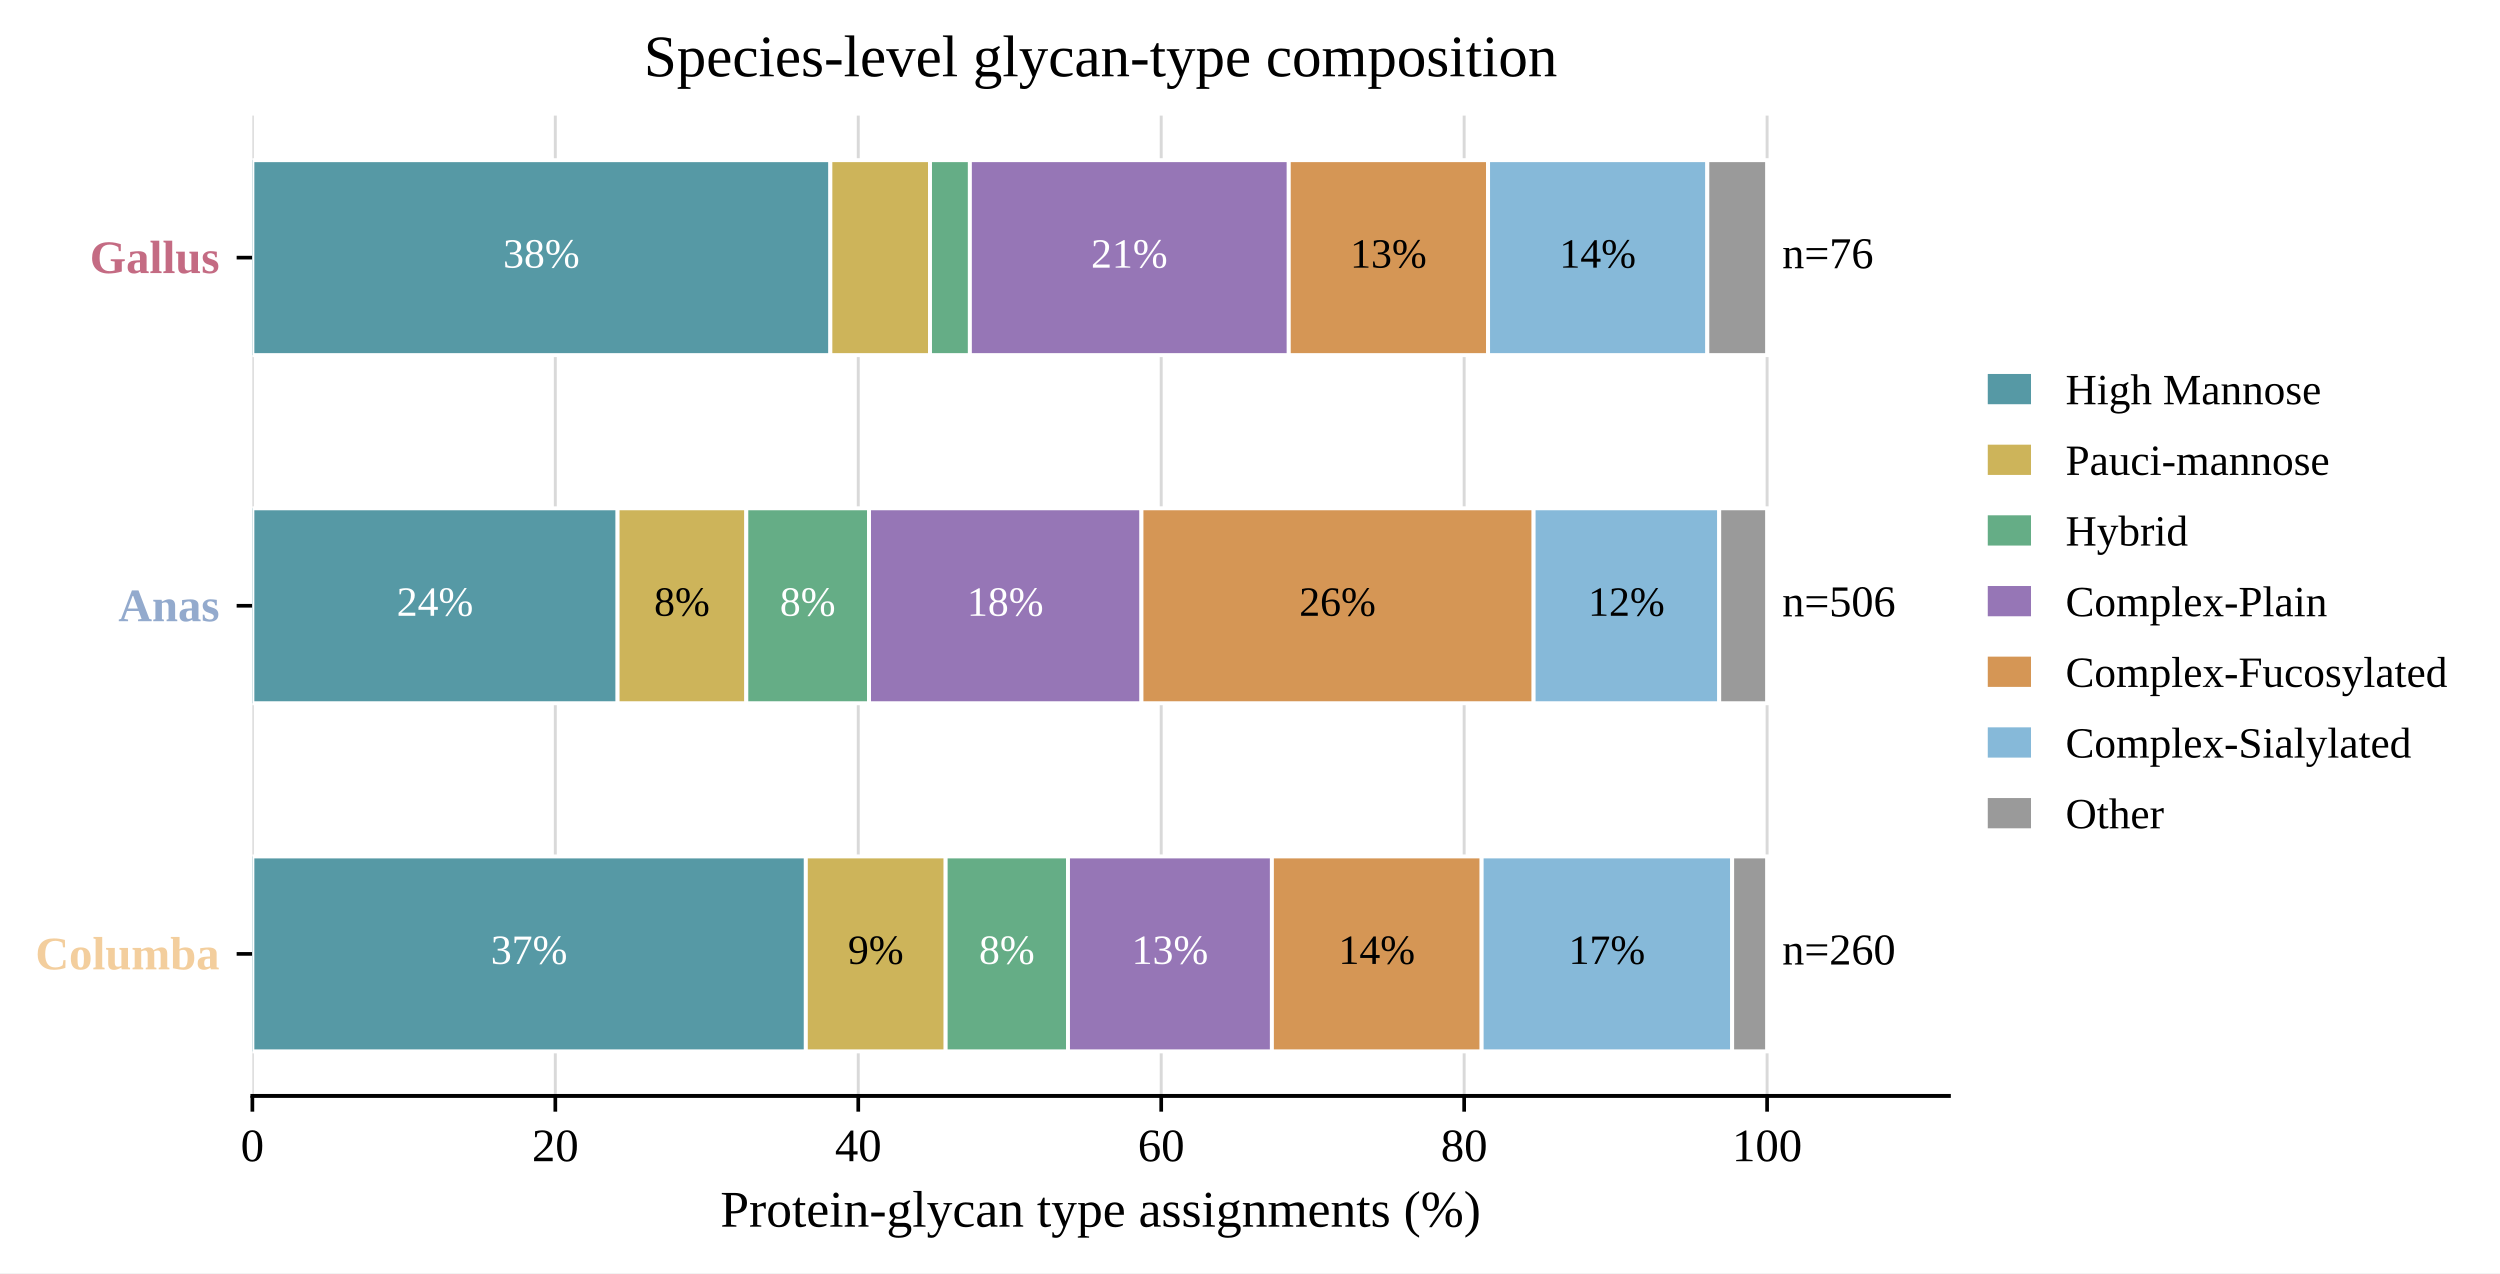
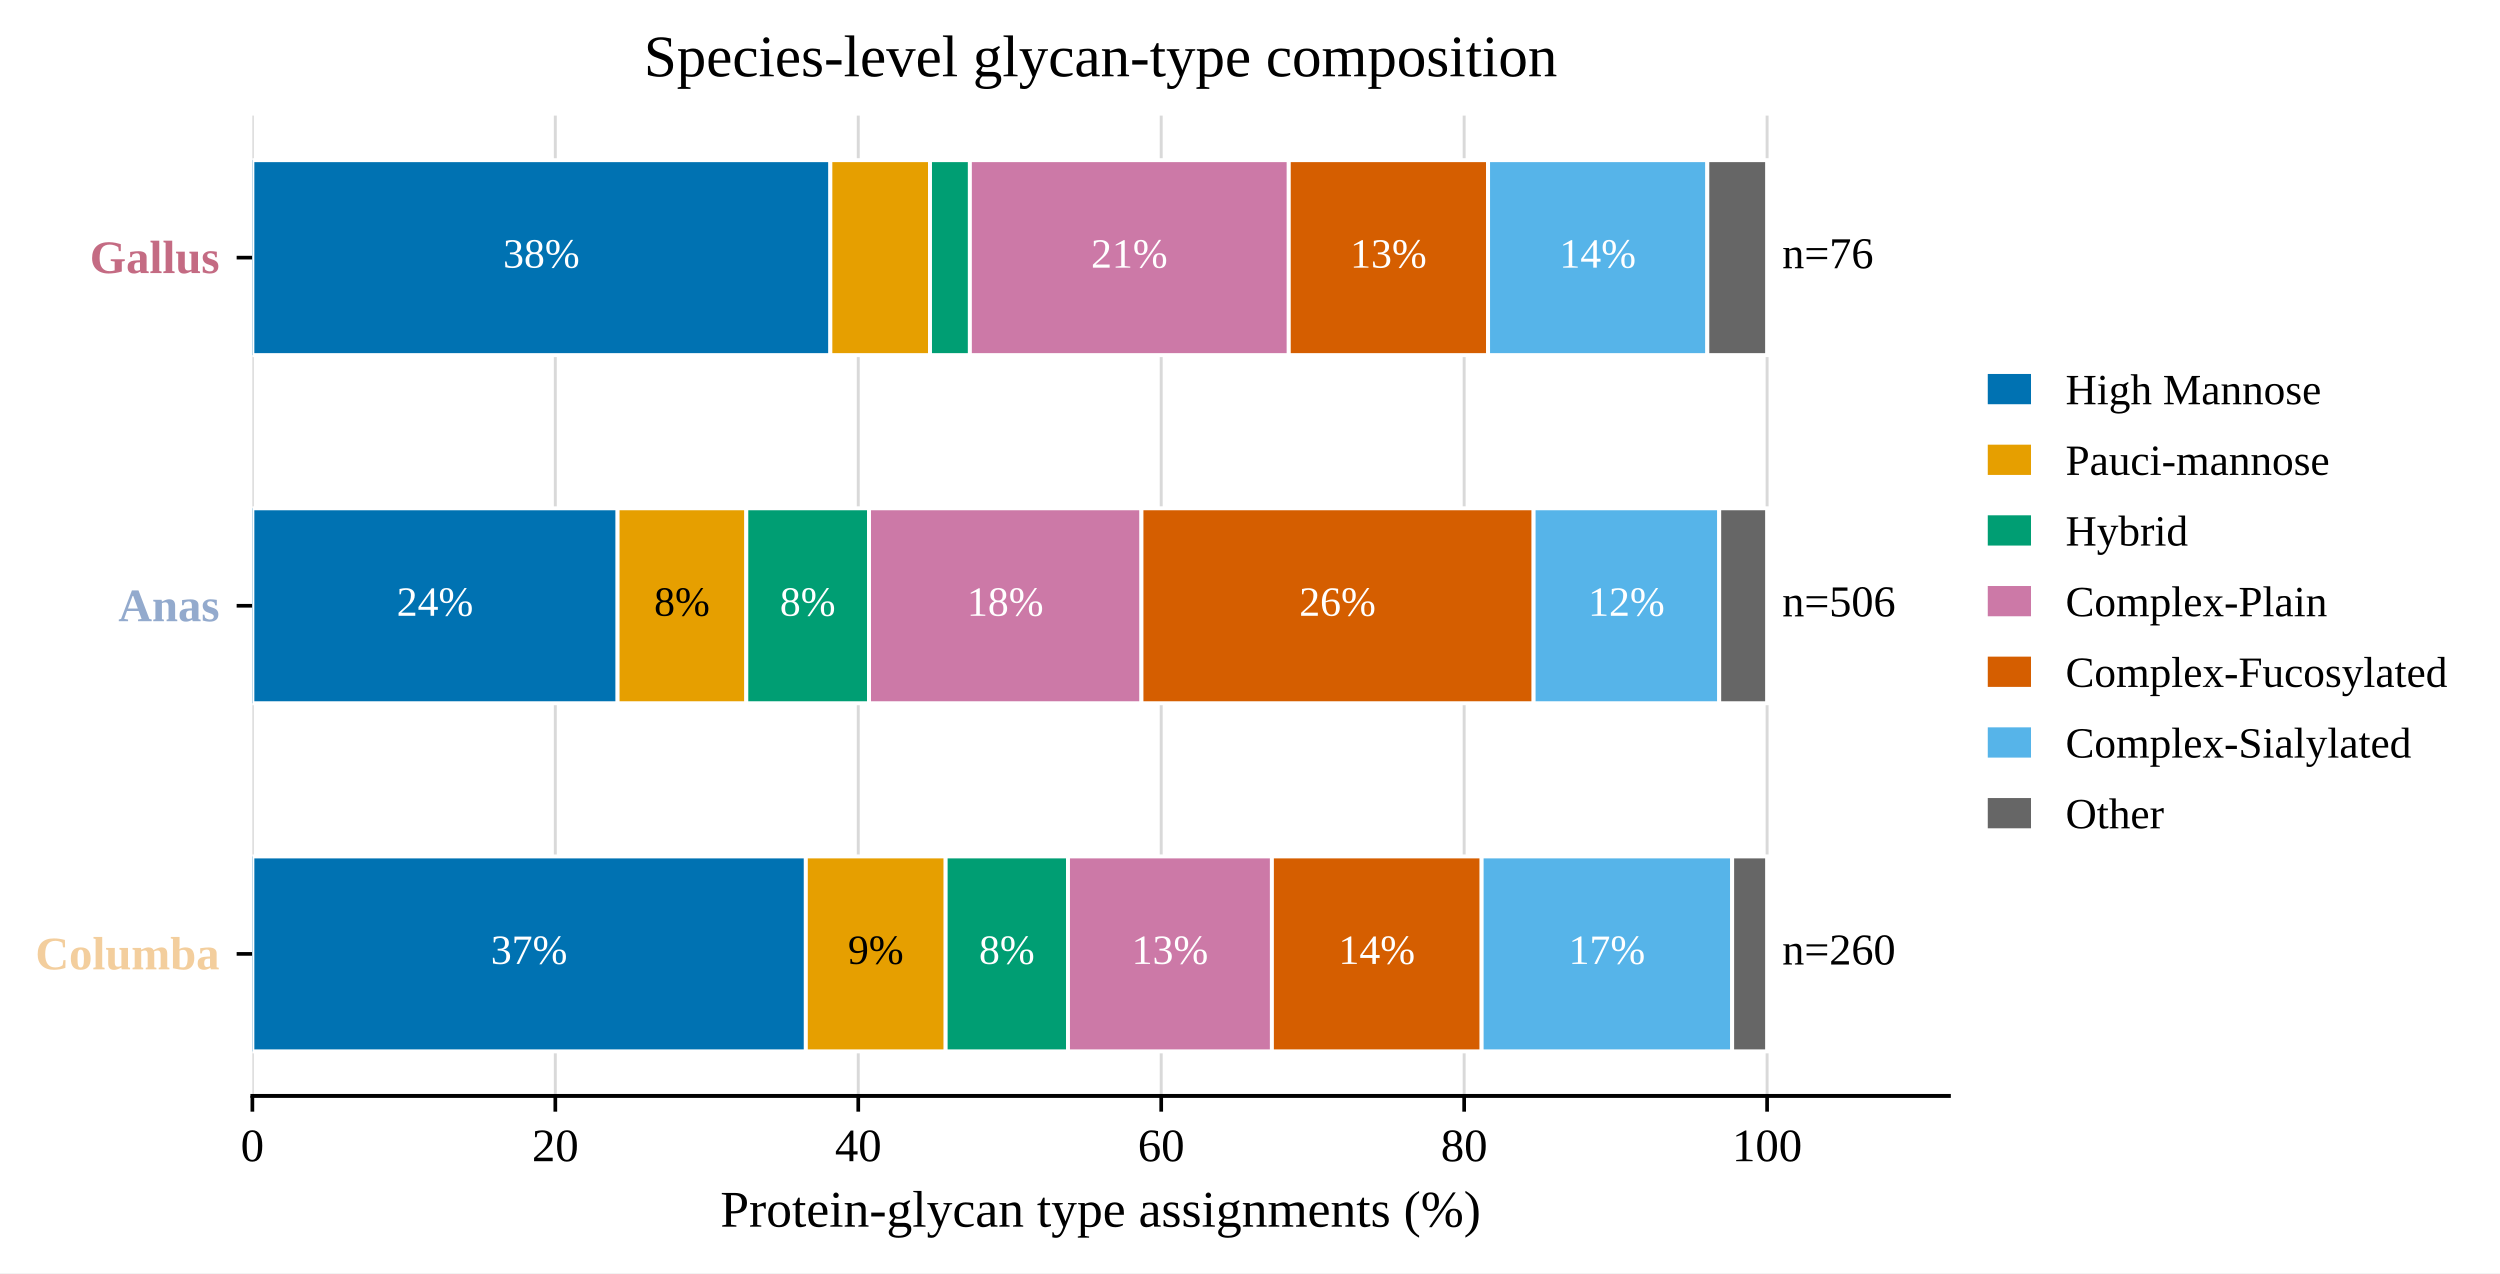
<svg xmlns="http://www.w3.org/2000/svg" xmlns:xlink="http://www.w3.org/1999/xlink" width="508.966pt" height="259.202pt" viewBox="0 0 508.966 259.202" version="1.1">
  <defs>
    <style type="text/css">*{stroke-linejoin: round; stroke-linecap: butt}</style>
  </defs>
  <g id="figure_1">
    <g id="patch_1">
      <path d="M -0 259.202  L 508.966 259.202  L 508.966 0  L -0 0  z " style="fill: #ffffff" />
    </g>
    <g id="axes_1">
      <g id="patch_2">
        <path d="M 51.379 223.117  L 396.763 223.117  L 396.763 23.532  L 51.379 23.532  z " style="fill: #ffffff" />
      </g>
      <g id="matplotlib.axis_1">
        <g id="xtick_1">
          <g id="line2d_1">
-             <path d="M 51.379 223.117  L 51.379 23.532  " clip-path="url(#p5539775a2d)" style="fill: none; stroke: #d9d9d9; stroke-width: 0.6; stroke-linecap: square" />
+             <path d="M 51.379 223.117  L 51.379 23.532  " clip-path="url(#p650d3ae202)" style="fill: none; stroke: #d9d9d9; stroke-width: 0.6; stroke-linecap: square" />
          </g>
          <g id="line2d_2">
            <defs>
-               <path id="mcb725621b2" d="M 0 0  L 0 3.2  " style="stroke: #000000; stroke-width: 0.75" />
+               <path id="m4b3ae99a9a" d="M 0 0  L 0 3.2  " style="stroke: #000000; stroke-width: 0.75" />
            </defs>
            <g>
-               <use xlink:href="#mcb725621b2" x="51.379" y="223.117" style="stroke: #000000; stroke-width: 0.75" />
+               <use xlink:href="#m4b3ae99a9a" x="51.379" y="223.117" style="stroke: #000000; stroke-width: 0.75" />
            </g>
          </g>
          <g id="text_1">
            <text style="font-size: 9.5px; font-family: 'Times New Roman'; text-anchor: middle" x="51.379" y="236.413" transform="rotate(-0 51.37898 236.4131)">0</text>
          </g>
        </g>
        <g id="xtick_2">
          <g id="line2d_3">
-             <path d="M 113.055 223.117  L 113.055 23.532  " clip-path="url(#p5539775a2d)" style="fill: none; stroke: #d9d9d9; stroke-width: 0.6; stroke-linecap: square" />
+             <path d="M 113.055 223.117  L 113.055 23.532  " clip-path="url(#p650d3ae202)" style="fill: none; stroke: #d9d9d9; stroke-width: 0.6; stroke-linecap: square" />
          </g>
          <g id="line2d_4">
            <g>
-               <use xlink:href="#mcb725621b2" x="113.055" y="223.117" style="stroke: #000000; stroke-width: 0.75" />
+               <use xlink:href="#m4b3ae99a9a" x="113.055" y="223.117" style="stroke: #000000; stroke-width: 0.75" />
            </g>
          </g>
          <g id="text_2">
            <text style="font-size: 9.5px; font-family: 'Times New Roman'; text-anchor: middle" x="113.055" y="236.413" transform="rotate(-0 113.0547 236.4131)">20</text>
          </g>
        </g>
        <g id="xtick_3">
          <g id="line2d_5">
-             <path d="M 174.73 223.117  L 174.73 23.532  " clip-path="url(#p5539775a2d)" style="fill: none; stroke: #d9d9d9; stroke-width: 0.6; stroke-linecap: square" />
+             <path d="M 174.73 223.117  L 174.73 23.532  " clip-path="url(#p650d3ae202)" style="fill: none; stroke: #d9d9d9; stroke-width: 0.6; stroke-linecap: square" />
          </g>
          <g id="line2d_6">
            <g>
-               <use xlink:href="#mcb725621b2" x="174.73" y="223.117" style="stroke: #000000; stroke-width: 0.75" />
+               <use xlink:href="#m4b3ae99a9a" x="174.73" y="223.117" style="stroke: #000000; stroke-width: 0.75" />
            </g>
          </g>
          <g id="text_3">
            <text style="font-size: 9.5px; font-family: 'Times New Roman'; text-anchor: middle" x="174.73" y="236.413" transform="rotate(-0 174.7304 236.4131)">40</text>
          </g>
        </g>
        <g id="xtick_4">
          <g id="line2d_7">
-             <path d="M 236.406 223.117  L 236.406 23.532  " clip-path="url(#p5539775a2d)" style="fill: none; stroke: #d9d9d9; stroke-width: 0.6; stroke-linecap: square" />
+             <path d="M 236.406 223.117  L 236.406 23.532  " clip-path="url(#p650d3ae202)" style="fill: none; stroke: #d9d9d9; stroke-width: 0.6; stroke-linecap: square" />
          </g>
          <g id="line2d_8">
            <g>
-               <use xlink:href="#mcb725621b2" x="236.406" y="223.117" style="stroke: #000000; stroke-width: 0.75" />
+               <use xlink:href="#m4b3ae99a9a" x="236.406" y="223.117" style="stroke: #000000; stroke-width: 0.75" />
            </g>
          </g>
          <g id="text_4">
            <text style="font-size: 9.5px; font-family: 'Times New Roman'; text-anchor: middle" x="236.406" y="236.413" transform="rotate(-0 236.4061 236.4131)">60</text>
          </g>
        </g>
        <g id="xtick_5">
          <g id="line2d_9">
-             <path d="M 298.082 223.117  L 298.082 23.532  " clip-path="url(#p5539775a2d)" style="fill: none; stroke: #d9d9d9; stroke-width: 0.6; stroke-linecap: square" />
+             <path d="M 298.082 223.117  L 298.082 23.532  " clip-path="url(#p650d3ae202)" style="fill: none; stroke: #d9d9d9; stroke-width: 0.6; stroke-linecap: square" />
          </g>
          <g id="line2d_10">
            <g>
-               <use xlink:href="#mcb725621b2" x="298.082" y="223.117" style="stroke: #000000; stroke-width: 0.75" />
+               <use xlink:href="#m4b3ae99a9a" x="298.082" y="223.117" style="stroke: #000000; stroke-width: 0.75" />
            </g>
          </g>
          <g id="text_5">
            <text style="font-size: 9.5px; font-family: 'Times New Roman'; text-anchor: middle" x="298.082" y="236.413" transform="rotate(-0 298.0818 236.4131)">80</text>
          </g>
        </g>
        <g id="xtick_6">
          <g id="line2d_11">
-             <path d="M 359.758 223.117  L 359.758 23.532  " clip-path="url(#p5539775a2d)" style="fill: none; stroke: #d9d9d9; stroke-width: 0.6; stroke-linecap: square" />
+             <path d="M 359.758 223.117  L 359.758 23.532  " clip-path="url(#p650d3ae202)" style="fill: none; stroke: #d9d9d9; stroke-width: 0.6; stroke-linecap: square" />
          </g>
          <g id="line2d_12">
            <g>
-               <use xlink:href="#mcb725621b2" x="359.758" y="223.117" style="stroke: #000000; stroke-width: 0.75" />
+               <use xlink:href="#m4b3ae99a9a" x="359.758" y="223.117" style="stroke: #000000; stroke-width: 0.75" />
            </g>
          </g>
          <g id="text_6">
            <text style="font-size: 9.5px; font-family: 'Times New Roman'; text-anchor: middle" x="359.758" y="236.413" transform="rotate(-0 359.7576 236.4131)">100</text>
          </g>
        </g>
        <g id="text_7">
          <text style="font-size: 10.5px; font-family: 'Times New Roman'; text-anchor: middle" x="224.071" y="249.736" transform="rotate(-0 224.071 249.7361)">Protein-glycan type assignments (%)</text>
        </g>
      </g>
      <g id="matplotlib.axis_2">
        <g id="ytick_1">
          <g id="line2d_13">
            <defs>
-               <path id="mabe1a333c4" d="M 0 0  L -3.2 0  " style="stroke: #000000; stroke-width: 0.75" />
+               <path id="mbb2980bdb7" d="M 0 0  L -3.2 0  " style="stroke: #000000; stroke-width: 0.75" />
            </defs>
            <g>
-               <use xlink:href="#mabe1a333c4" x="51.379" y="52.45" style="stroke: #000000; stroke-width: 0.75" />
+               <use xlink:href="#mbb2980bdb7" x="51.379" y="52.45" style="stroke: #000000; stroke-width: 0.75" />
            </g>
          </g>
          <g id="text_8">
            <text style="font-weight: 700; font-size: 9.5px; font-family: 'Times New Roman'; text-anchor: end; fill: #c46b83" x="44.679" y="55.595" transform="rotate(-0 44.67898 55.59489)">Gallus</text>
          </g>
        </g>
        <g id="ytick_2">
          <g id="line2d_14">
            <g>
-               <use xlink:href="#mabe1a333c4" x="51.379" y="123.325" style="stroke: #000000; stroke-width: 0.75" />
+               <use xlink:href="#mbb2980bdb7" x="51.379" y="123.325" style="stroke: #000000; stroke-width: 0.75" />
            </g>
          </g>
          <g id="text_9">
            <text style="font-weight: 700; font-size: 9.5px; font-family: 'Times New Roman'; text-anchor: end; fill: #93aacd" x="44.679" y="126.47" transform="rotate(-0 44.67898 126.4699)">Anas</text>
          </g>
        </g>
        <g id="ytick_3">
          <g id="line2d_15">
            <g>
-               <use xlink:href="#mabe1a333c4" x="51.379" y="194.2" style="stroke: #000000; stroke-width: 0.75" />
+               <use xlink:href="#mbb2980bdb7" x="51.379" y="194.2" style="stroke: #000000; stroke-width: 0.75" />
            </g>
          </g>
          <g id="text_10">
            <text style="font-weight: 700; font-size: 9.5px; font-family: 'Times New Roman'; text-anchor: end; fill: #f3ce9d" x="44.679" y="197.345" transform="rotate(-0 44.67898 197.3449)">Columba</text>
          </g>
        </g>
      </g>
      <g id="patch_3">
-         <path d="M 51.379 32.605  L 169.05 32.605  L 169.05 72.294  L 51.379 72.294  z " clip-path="url(#p5539775a2d)" style="fill: #5699a5; stroke: #ffffff; stroke-width: 0.8; stroke-linejoin: miter" />
+         <path d="M 51.379 32.605  L 169.05 32.605  L 169.05 72.294  L 51.379 72.294  z " clip-path="url(#p650d3ae202)" style="fill: #0072b2; stroke: #ffffff; stroke-width: 0.8; stroke-linejoin: miter" />
      </g>
      <g id="patch_4">
-         <path d="M 51.379 103.48  L 125.731 103.48  L 125.731 143.169  L 51.379 143.169  z " clip-path="url(#p5539775a2d)" style="fill: #5699a5; stroke: #ffffff; stroke-width: 0.8; stroke-linejoin: miter" />
+         <path d="M 51.379 103.48  L 125.731 103.48  L 125.731 143.169  L 51.379 143.169  z " clip-path="url(#p650d3ae202)" style="fill: #0072b2; stroke: #ffffff; stroke-width: 0.8; stroke-linejoin: miter" />
      </g>
      <g id="patch_5">
-         <path d="M 51.379 174.355  L 164.056 174.355  L 164.056 214.044  L 51.379 214.044  z " clip-path="url(#p5539775a2d)" style="fill: #5699a5; stroke: #ffffff; stroke-width: 0.8; stroke-linejoin: miter" />
+         <path d="M 51.379 174.355  L 164.056 174.355  L 164.056 214.044  L 51.379 214.044  z " clip-path="url(#p650d3ae202)" style="fill: #0072b2; stroke: #ffffff; stroke-width: 0.8; stroke-linejoin: miter" />
      </g>
      <g id="patch_6">
-         <path d="M 169.05 32.605  L 189.338 32.605  L 189.338 72.294  L 169.05 72.294  z " clip-path="url(#p5539775a2d)" style="fill: #cdb45a; stroke: #ffffff; stroke-width: 0.8; stroke-linejoin: miter" />
+         <path d="M 169.05 32.605  L 189.338 32.605  L 189.338 72.294  L 169.05 72.294  z " clip-path="url(#p650d3ae202)" style="fill: #e69f00; stroke: #ffffff; stroke-width: 0.8; stroke-linejoin: miter" />
      </g>
      <g id="patch_7">
-         <path d="M 125.731 103.48  L 151.937 103.48  L 151.937 143.169  L 125.731 143.169  z " clip-path="url(#p5539775a2d)" style="fill: #cdb45a; stroke: #ffffff; stroke-width: 0.8; stroke-linejoin: miter" />
+         <path d="M 125.731 103.48  L 151.937 103.48  L 151.937 143.169  L 125.731 143.169  z " clip-path="url(#p650d3ae202)" style="fill: #e69f00; stroke: #ffffff; stroke-width: 0.8; stroke-linejoin: miter" />
      </g>
      <g id="patch_8">
-         <path d="M 164.056 174.355  L 192.521 174.355  L 192.521 214.044  L 164.056 214.044  z " clip-path="url(#p5539775a2d)" style="fill: #cdb45a; stroke: #ffffff; stroke-width: 0.8; stroke-linejoin: miter" />
+         <path d="M 164.056 174.355  L 192.521 174.355  L 192.521 214.044  L 164.056 214.044  z " clip-path="url(#p650d3ae202)" style="fill: #e69f00; stroke: #ffffff; stroke-width: 0.8; stroke-linejoin: miter" />
      </g>
      <g id="patch_9">
-         <path d="M 189.338 32.605  L 197.453 32.605  L 197.453 72.294  L 189.338 72.294  z " clip-path="url(#p5539775a2d)" style="fill: #65ad86; stroke: #ffffff; stroke-width: 0.8; stroke-linejoin: miter" />
+         <path d="M 189.338 32.605  L 197.453 32.605  L 197.453 72.294  L 189.338 72.294  z " clip-path="url(#p650d3ae202)" style="fill: #009e73; stroke: #ffffff; stroke-width: 0.8; stroke-linejoin: miter" />
      </g>
      <g id="patch_10">
-         <path d="M 151.937 103.48  L 176.924 103.48  L 176.924 143.169  L 151.937 143.169  z " clip-path="url(#p5539775a2d)" style="fill: #65ad86; stroke: #ffffff; stroke-width: 0.8; stroke-linejoin: miter" />
+         <path d="M 151.937 103.48  L 176.924 103.48  L 176.924 143.169  L 151.937 143.169  z " clip-path="url(#p650d3ae202)" style="fill: #009e73; stroke: #ffffff; stroke-width: 0.8; stroke-linejoin: miter" />
      </g>
      <g id="patch_11">
-         <path d="M 192.521 174.355  L 217.429 174.355  L 217.429 214.044  L 192.521 214.044  z " clip-path="url(#p5539775a2d)" style="fill: #65ad86; stroke: #ffffff; stroke-width: 0.8; stroke-linejoin: miter" />
+         <path d="M 192.521 174.355  L 217.429 174.355  L 217.429 214.044  L 192.521 214.044  z " clip-path="url(#p650d3ae202)" style="fill: #009e73; stroke: #ffffff; stroke-width: 0.8; stroke-linejoin: miter" />
      </g>
      <g id="patch_12">
-         <path d="M 197.453 32.605  L 262.375 32.605  L 262.375 72.294  L 197.453 72.294  z " clip-path="url(#p5539775a2d)" style="fill: #9676b6; stroke: #ffffff; stroke-width: 0.8; stroke-linejoin: miter" />
+         <path d="M 197.453 32.605  L 262.375 32.605  L 262.375 72.294  L 197.453 72.294  z " clip-path="url(#p650d3ae202)" style="fill: #cc79a7; stroke: #ffffff; stroke-width: 0.8; stroke-linejoin: miter" />
      </g>
      <g id="patch_13">
-         <path d="M 176.924 103.48  L 232.384 103.48  L 232.384 143.169  L 176.924 143.169  z " clip-path="url(#p5539775a2d)" style="fill: #9676b6; stroke: #ffffff; stroke-width: 0.8; stroke-linejoin: miter" />
+         <path d="M 176.924 103.48  L 232.384 103.48  L 232.384 143.169  L 176.924 143.169  z " clip-path="url(#p650d3ae202)" style="fill: #cc79a7; stroke: #ffffff; stroke-width: 0.8; stroke-linejoin: miter" />
      </g>
      <g id="patch_14">
-         <path d="M 217.429 174.355  L 258.941 174.355  L 258.941 214.044  L 217.429 214.044  z " clip-path="url(#p5539775a2d)" style="fill: #9676b6; stroke: #ffffff; stroke-width: 0.8; stroke-linejoin: miter" />
+         <path d="M 217.429 174.355  L 258.941 174.355  L 258.941 214.044  L 217.429 214.044  z " clip-path="url(#p650d3ae202)" style="fill: #cc79a7; stroke: #ffffff; stroke-width: 0.8; stroke-linejoin: miter" />
      </g>
      <g id="patch_15">
-         <path d="M 262.375 32.605  L 302.951 32.605  L 302.951 72.294  L 262.375 72.294  z " clip-path="url(#p5539775a2d)" style="fill: #d59655; stroke: #ffffff; stroke-width: 0.8; stroke-linejoin: miter" />
+         <path d="M 262.375 32.605  L 302.951 32.605  L 302.951 72.294  L 262.375 72.294  z " clip-path="url(#p650d3ae202)" style="fill: #d55e00; stroke: #ffffff; stroke-width: 0.8; stroke-linejoin: miter" />
      </g>
      <g id="patch_16">
-         <path d="M 232.384 103.48  L 312.221 103.48  L 312.221 143.169  L 232.384 143.169  z " clip-path="url(#p5539775a2d)" style="fill: #d59655; stroke: #ffffff; stroke-width: 0.8; stroke-linejoin: miter" />
+         <path d="M 232.384 103.48  L 312.221 103.48  L 312.221 143.169  L 232.384 143.169  z " clip-path="url(#p650d3ae202)" style="fill: #d55e00; stroke: #ffffff; stroke-width: 0.8; stroke-linejoin: miter" />
      </g>
      <g id="patch_17">
-         <path d="M 258.941 174.355  L 301.64 174.355  L 301.64 214.044  L 258.941 214.044  z " clip-path="url(#p5539775a2d)" style="fill: #d59655; stroke: #ffffff; stroke-width: 0.8; stroke-linejoin: miter" />
+         <path d="M 258.941 174.355  L 301.64 174.355  L 301.64 214.044  L 258.941 214.044  z " clip-path="url(#p650d3ae202)" style="fill: #d55e00; stroke: #ffffff; stroke-width: 0.8; stroke-linejoin: miter" />
      </g>
      <g id="patch_18">
-         <path d="M 302.951 32.605  L 347.585 32.605  L 347.585 72.294  L 302.951 72.294  z " clip-path="url(#p5539775a2d)" style="fill: #86b9d9; stroke: #ffffff; stroke-width: 0.8; stroke-linejoin: miter" />
+         <path d="M 302.951 32.605  L 347.585 32.605  L 347.585 72.294  L 302.951 72.294  z " clip-path="url(#p650d3ae202)" style="fill: #56b4e9; stroke: #ffffff; stroke-width: 0.8; stroke-linejoin: miter" />
      </g>
      <g id="patch_19">
-         <path d="M 312.221 103.48  L 350.006 103.48  L 350.006 143.169  L 312.221 143.169  z " clip-path="url(#p5539775a2d)" style="fill: #86b9d9; stroke: #ffffff; stroke-width: 0.8; stroke-linejoin: miter" />
+         <path d="M 312.221 103.48  L 350.006 103.48  L 350.006 143.169  L 312.221 143.169  z " clip-path="url(#p650d3ae202)" style="fill: #56b4e9; stroke: #ffffff; stroke-width: 0.8; stroke-linejoin: miter" />
      </g>
      <g id="patch_20">
-         <path d="M 301.64 174.355  L 352.641 174.355  L 352.641 214.044  L 301.64 214.044  z " clip-path="url(#p5539775a2d)" style="fill: #86b9d9; stroke: #ffffff; stroke-width: 0.8; stroke-linejoin: miter" />
+         <path d="M 301.64 174.355  L 352.641 174.355  L 352.641 214.044  L 301.64 214.044  z " clip-path="url(#p650d3ae202)" style="fill: #56b4e9; stroke: #ffffff; stroke-width: 0.8; stroke-linejoin: miter" />
      </g>
      <g id="patch_21">
-         <path d="M 347.585 32.605  L 359.758 32.605  L 359.758 72.294  L 347.585 72.294  z " clip-path="url(#p5539775a2d)" style="fill: #9a9a9a; stroke: #ffffff; stroke-width: 0.8; stroke-linejoin: miter" />
+         <path d="M 347.585 32.605  L 359.758 32.605  L 359.758 72.294  L 347.585 72.294  z " clip-path="url(#p650d3ae202)" style="fill: #666666; stroke: #ffffff; stroke-width: 0.8; stroke-linejoin: miter" />
      </g>
      <g id="patch_22">
-         <path d="M 350.006 103.48  L 359.758 103.48  L 359.758 143.169  L 350.006 143.169  z " clip-path="url(#p5539775a2d)" style="fill: #9a9a9a; stroke: #ffffff; stroke-width: 0.8; stroke-linejoin: miter" />
+         <path d="M 350.006 103.48  L 359.758 103.48  L 359.758 143.169  L 350.006 143.169  z " clip-path="url(#p650d3ae202)" style="fill: #666666; stroke: #ffffff; stroke-width: 0.8; stroke-linejoin: miter" />
      </g>
      <g id="patch_23">
-         <path d="M 352.641 174.355  L 359.758 174.355  L 359.758 214.044  L 352.641 214.044  z " clip-path="url(#p5539775a2d)" style="fill: #9a9a9a; stroke: #ffffff; stroke-width: 0.8; stroke-linejoin: miter" />
+         <path d="M 352.641 174.355  L 359.758 174.355  L 359.758 214.044  L 352.641 214.044  z " clip-path="url(#p650d3ae202)" style="fill: #666666; stroke: #ffffff; stroke-width: 0.8; stroke-linejoin: miter" />
      </g>
      <g id="patch_24">
        <path d="M 51.379 223.117  L 396.763 223.117  " style="fill: none; stroke: #000000; stroke-width: 0.8; stroke-linejoin: miter; stroke-linecap: square" />
      </g>
      <g id="text_11">
        <text style="font-size: 8.5px; font-family: 'Times New Roman'; text-anchor: middle; fill: #ffffff" x="110.214" y="54.491" transform="rotate(-0 110.2144 54.49149)">38%</text>
      </g>
      <g id="text_12">
        <text style="font-size: 8.5px; font-family: 'Times New Roman'; text-anchor: middle; fill: #ffffff" x="88.555" y="125.366" transform="rotate(-0 88.55506 125.3665)">24%</text>
      </g>
      <g id="text_13">
        <text style="font-size: 8.5px; font-family: 'Times New Roman'; text-anchor: middle; fill: #ffffff" x="107.717" y="196.241" transform="rotate(-0 107.7174 196.2415)">37%</text>
      </g>
      <g id="text_14">
        <text style="font-size: 8.5px; font-family: 'Times New Roman'; text-anchor: middle" x="138.834" y="125.366" transform="rotate(-0 138.8342 125.3665)">8%</text>
      </g>
      <g id="text_15">
        <text style="font-size: 8.5px; font-family: 'Times New Roman'; text-anchor: middle" x="178.289" y="196.241" transform="rotate(-0 178.2886 196.2415)">9%</text>
      </g>
      <g id="text_16">
        <text style="font-size: 8.5px; font-family: 'Times New Roman'; text-anchor: middle; fill: #ffffff" x="164.431" y="125.366" transform="rotate(-0 164.4308 125.3665)">8%</text>
      </g>
      <g id="text_17">
        <text style="font-size: 8.5px; font-family: 'Times New Roman'; text-anchor: middle; fill: #ffffff" x="204.975" y="196.241" transform="rotate(-0 204.9752 196.2415)">8%</text>
      </g>
      <g id="text_18">
        <text style="font-size: 8.5px; font-family: 'Times New Roman'; text-anchor: middle; fill: #ffffff" x="229.914" y="54.491" transform="rotate(-0 229.9139 54.49149)">21%</text>
      </g>
      <g id="text_19">
        <text style="font-size: 8.5px; font-family: 'Times New Roman'; text-anchor: middle; fill: #ffffff" x="204.654" y="125.366" transform="rotate(-0 204.6541 125.3665)">18%</text>
      </g>
      <g id="text_20">
        <text style="font-size: 8.5px; font-family: 'Times New Roman'; text-anchor: middle; fill: #ffffff" x="238.185" y="196.241" transform="rotate(-0 238.1852 196.2415)">13%</text>
      </g>
      <g id="text_21">
-         <text style="font-size: 8.5px; font-family: 'Times New Roman'; text-anchor: middle" x="282.663" y="54.491" transform="rotate(-0 282.6629 54.49149)">13%</text>
+         <text style="font-size: 8.5px; font-family: 'Times New Roman'; text-anchor: middle; fill: #ffffff" x="282.663" y="54.491" transform="rotate(-0 282.6629 54.49149)">13%</text>
      </g>
      <g id="text_22">
-         <text style="font-size: 8.5px; font-family: 'Times New Roman'; text-anchor: middle" x="272.302" y="125.366" transform="rotate(-0 272.3024 125.3665)">26%</text>
+         <text style="font-size: 8.5px; font-family: 'Times New Roman'; text-anchor: middle; fill: #ffffff" x="272.302" y="125.366" transform="rotate(-0 272.3024 125.3665)">26%</text>
      </g>
      <g id="text_23">
-         <text style="font-size: 8.5px; font-family: 'Times New Roman'; text-anchor: middle" x="280.291" y="196.241" transform="rotate(-0 280.2908 196.2415)">14%</text>
+         <text style="font-size: 8.5px; font-family: 'Times New Roman'; text-anchor: middle; fill: #ffffff" x="280.291" y="196.241" transform="rotate(-0 280.2908 196.2415)">14%</text>
      </g>
      <g id="text_24">
-         <text style="font-size: 8.5px; font-family: 'Times New Roman'; text-anchor: middle" x="325.268" y="54.491" transform="rotate(-0 325.2678 54.49149)">14%</text>
+         <text style="font-size: 8.5px; font-family: 'Times New Roman'; text-anchor: middle; fill: #ffffff" x="325.268" y="54.491" transform="rotate(-0 325.2678 54.49149)">14%</text>
      </g>
      <g id="text_25">
-         <text style="font-size: 8.5px; font-family: 'Times New Roman'; text-anchor: middle" x="331.114" y="125.366" transform="rotate(-0 331.1137 125.3665)">12%</text>
+         <text style="font-size: 8.5px; font-family: 'Times New Roman'; text-anchor: middle; fill: #ffffff" x="331.114" y="125.366" transform="rotate(-0 331.1137 125.3665)">12%</text>
      </g>
      <g id="text_26">
-         <text style="font-size: 8.5px; font-family: 'Times New Roman'; text-anchor: middle" x="327.141" y="196.241" transform="rotate(-0 327.1406 196.2415)">17%</text>
+         <text style="font-size: 8.5px; font-family: 'Times New Roman'; text-anchor: middle; fill: #ffffff" x="327.141" y="196.241" transform="rotate(-0 327.1406 196.2415)">17%</text>
      </g>
      <g id="text_27">
        <text style="font-size: 9px; font-family: 'Times New Roman'; text-anchor: start" x="362.841" y="54.612" transform="rotate(-0 362.8413 54.61161)">n=76</text>
      </g>
      <g id="text_28">
        <text style="font-size: 9px; font-family: 'Times New Roman'; text-anchor: start" x="362.841" y="125.487" transform="rotate(-0 362.8413 125.4866)">n=506</text>
      </g>
      <g id="text_29">
        <text style="font-size: 9px; font-family: 'Times New Roman'; text-anchor: start" x="362.841" y="196.362" transform="rotate(-0 362.8413 196.3616)">n=260</text>
      </g>
      <g id="text_30">
        <text style="font-size: 12px; font-family: 'Times New Roman'; text-anchor: middle" x="224.071" y="15.533" transform="rotate(-0 224.071 15.5325)">Species-level glycan-type composition</text>
      </g>
      <g id="legend_1">
        <g id="patch_25">
-           <path d="M 404.683 82.295  L 413.483 82.295  L 413.483 76.135  L 404.683 76.135  z " style="fill: #5699a5" />
+           <path d="M 404.683 82.295  L 413.483 82.295  L 413.483 76.135  L 404.683 76.135  z " style="fill: #0072b2" />
        </g>
        <g id="text_31">
          <text style="font-size: 8.8px; font-family: 'Times New Roman'; text-anchor: start" x="420.523" y="82.295" transform="rotate(-0 420.523 82.29519)">High Mannose</text>
        </g>
        <g id="patch_26">
-           <path d="M 404.683 96.69  L 413.483 96.69  L 413.483 90.53  L 404.683 90.53  z " style="fill: #cdb45a" />
+           <path d="M 404.683 96.69  L 413.483 96.69  L 413.483 90.53  L 404.683 90.53  z " style="fill: #e69f00" />
        </g>
        <g id="text_32">
          <text style="font-size: 8.8px; font-family: 'Times New Roman'; text-anchor: start" x="420.523" y="96.69" transform="rotate(-0 420.523 96.69006)">Pauci-mannose</text>
        </g>
        <g id="patch_27">
-           <path d="M 404.683 111.068  L 413.483 111.068  L 413.483 104.908  L 404.683 104.908  z " style="fill: #65ad86" />
+           <path d="M 404.683 111.068  L 413.483 111.068  L 413.483 104.908  L 404.683 104.908  z " style="fill: #009e73" />
        </g>
        <g id="text_33">
          <text style="font-size: 8.8px; font-family: 'Times New Roman'; text-anchor: start" x="420.523" y="111.068" transform="rotate(-0 420.523 111.0684)">Hybrid</text>
        </g>
        <g id="patch_28">
-           <path d="M 404.683 125.463  L 413.483 125.463  L 413.483 119.303  L 404.683 119.303  z " style="fill: #9676b6" />
+           <path d="M 404.683 125.463  L 413.483 125.463  L 413.483 119.303  L 404.683 119.303  z " style="fill: #cc79a7" />
        </g>
        <g id="text_34">
          <text style="font-size: 8.8px; font-family: 'Times New Roman'; text-anchor: start" x="420.523" y="125.463" transform="rotate(-0 420.523 125.4633)">Complex-Plain</text>
        </g>
        <g id="patch_29">
-           <path d="M 404.683 139.842  L 413.483 139.842  L 413.483 133.682  L 404.683 133.682  z " style="fill: #d59655" />
+           <path d="M 404.683 139.842  L 413.483 139.842  L 413.483 133.682  L 404.683 133.682  z " style="fill: #d55e00" />
        </g>
        <g id="text_35">
          <text style="font-size: 8.8px; font-family: 'Times New Roman'; text-anchor: start" x="420.523" y="139.842" transform="rotate(-0 420.523 139.8417)">Complex-Fucosylated</text>
        </g>
        <g id="patch_30">
-           <path d="M 404.683 154.237  L 413.483 154.237  L 413.483 148.077  L 404.683 148.077  z " style="fill: #86b9d9" />
+           <path d="M 404.683 154.237  L 413.483 154.237  L 413.483 148.077  L 404.683 148.077  z " style="fill: #56b4e9" />
        </g>
        <g id="text_36">
          <text style="font-size: 8.8px; font-family: 'Times New Roman'; text-anchor: start" x="420.523" y="154.237" transform="rotate(-0 420.523 154.2366)">Complex-Sialylated</text>
        </g>
        <g id="patch_31">
-           <path d="M 404.683 168.631  L 413.483 168.631  L 413.483 162.471  L 404.683 162.471  z " style="fill: #9a9a9a" />
+           <path d="M 404.683 168.631  L 413.483 168.631  L 413.483 162.471  L 404.683 162.471  z " style="fill: #666666" />
        </g>
        <g id="text_37">
          <text style="font-size: 8.8px; font-family: 'Times New Roman'; text-anchor: start" x="420.523" y="168.631" transform="rotate(-0 420.523 168.6314)">Other</text>
        </g>
      </g>
    </g>
  </g>
  <defs>
-     <clipPath id="p5539775a2d">
+     <clipPath id="p650d3ae202">
      <rect x="51.379" y="23.532" width="345.384" height="199.584" />
    </clipPath>
  </defs>
</svg>
